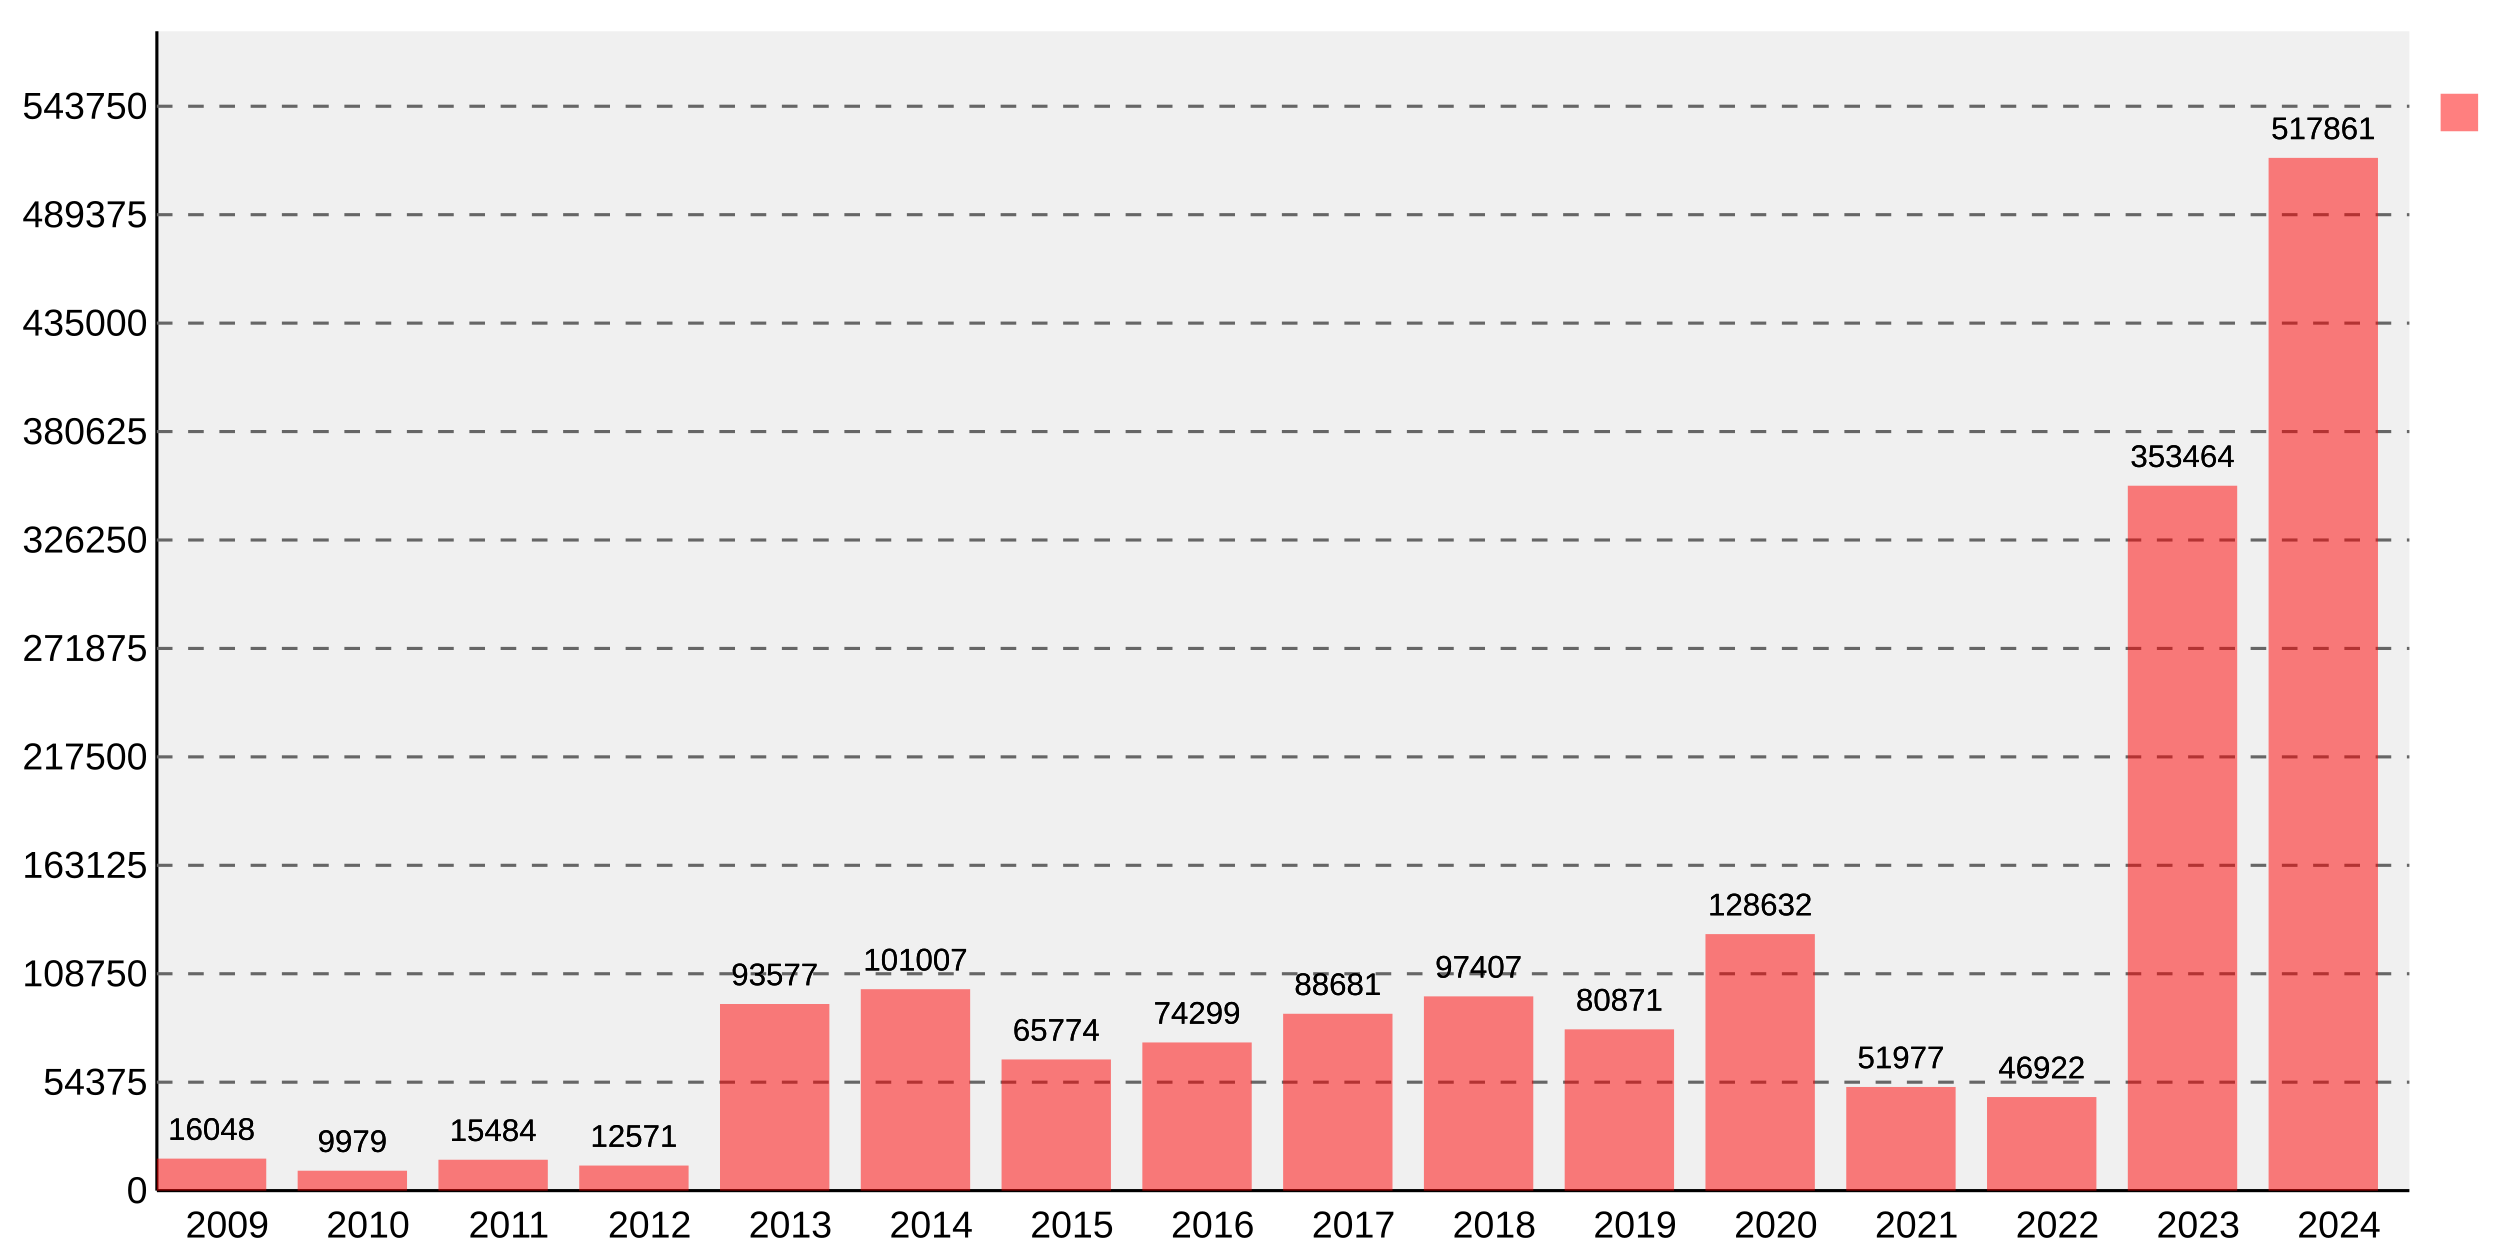
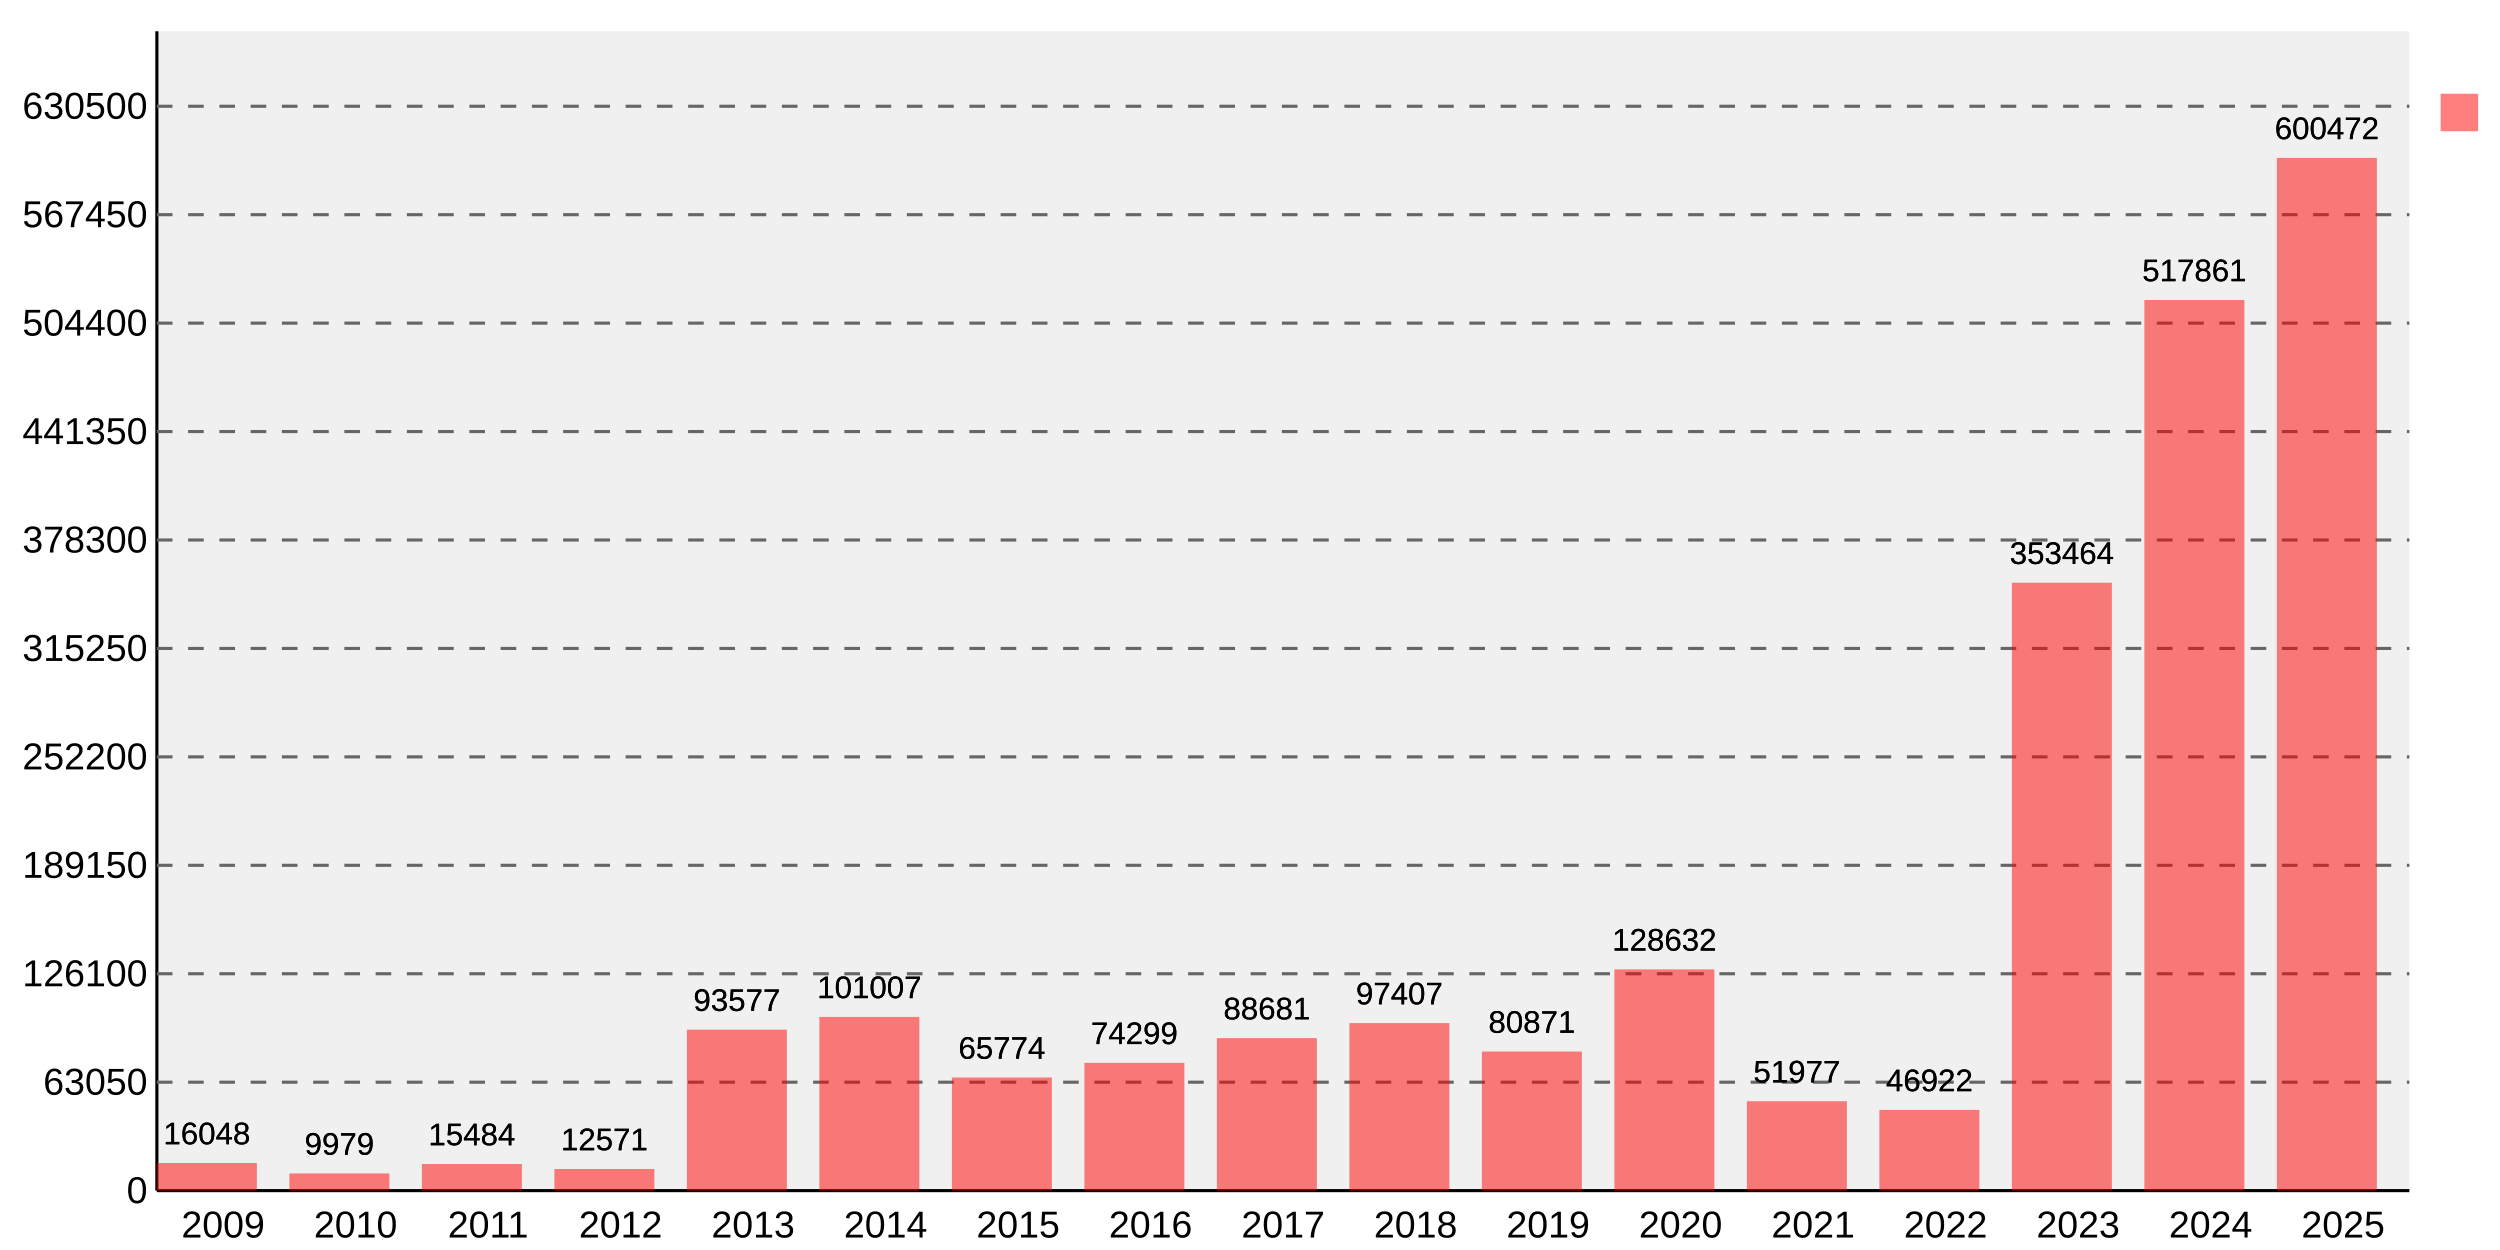
<svg xmlns="http://www.w3.org/2000/svg" viewBox="0 0 800 400">
  <defs>
    <style type="text/css">/*
Base styles for svg.charts.Graph
*/
.svgBackground {
    fill: #fff
    }
.graphBackground {
    fill: #f0f0f0
    }
/* graphs titles */
.mainTitle {
    text-anchor: middle;
    fill: #000;
    font-size: 16px;
    font-family: "Arial", sans-serif;
    font-weight: normal
    }
.subTitle {
    text-anchor: middle;
    fill: #999;
    font-size: 14px;
    font-family: "Arial", sans-serif;
    font-weight: normal
    }
.axis {
    stroke: #000;
    stroke-width: 1px
    }
.guideLines {
    stroke: #666;
    stroke-width: 1px;
    stroke-dasharray: 5, 5
    }
.xAxisLabels {
    text-anchor: middle;
    fill: #000;
    font-size: 12px;
    font-family: "Arial", sans-serif;
    font-weight: normal
    }
.yAxisLabels {
    text-anchor: end;
    fill: #000;
    font-size: 12px;
    font-family: "Arial", sans-serif;
    font-weight: normal
    }
.xAxisTitle {
    text-anchor: middle;
    fill: #f00;
    font-size: 14px;
    font-family: "Arial", sans-serif;
    font-weight: normal
    }
.yAxisTitle {
    fill: #f00;
    text-anchor: middle;
    font-size: 14px;
    font-family: "Arial", sans-serif;
    font-weight: normal
    }
.dataPointLabel {
    fill: #000;
    text-anchor: middle;
    font-size: 10px;
    font-family: "Arial", sans-serif;
    font-weight: normal
    }
.staggerGuideLine {
    fill: none;
    stroke: #000;
    stroke-width: 0.5px
    }
.keyText {
    fill: #000;
    text-anchor: start;
    font-size: 10px;
    font-family: "Arial", sans-serif;
    font-weight: normal
    }
/*
default fill styles for multiple datasets (probably only use a single
dataset on this graph though)
*/
.key1, .fill1 {
    fill: #f00;
    fill-opacity: 0.5;
    stroke: none;
    stroke-width: 0.5px
    }
.key2, .fill2 {
    fill: #00f;
    fill-opacity: 0.5;
    stroke: none;
    stroke-width: 1px
    }
.key3, .fill3 {
    fill: #0f0;
    fill-opacity: 0.5;
    stroke: none;
    stroke-width: 1px
    }
.key4, .fill4 {
    fill: #fc0;
    fill-opacity: 0.5;
    stroke: none;
    stroke-width: 1px
    }
.key5, .fill5 {
    fill: #0cf;
    fill-opacity: 0.5;
    stroke: none;
    stroke-width: 1px
    }
.key6, .fill6 {
    fill: #f0f;
    fill-opacity: 0.5;
    stroke: none;
    stroke-width: 1px
    }
.key7, .fill7 {
    fill: #0ff;
    fill-opacity: 0.5;
    stroke: none;
    stroke-width: 1px
    }
.key8, .fill8 {
    fill: #ff0;
    fill-opacity: 0.5;
    stroke: none;
    stroke-width: 1px
    }
.key9, .fill9 {
    fill: #c66;
    fill-opacity: 0.5;
    stroke: none;
    stroke-width: 1px
    }
.key10, .fill10 {
    fill: #639;
    fill-opacity: 0.5;
    stroke: none;
    stroke-width: 1px
    }
.key11, .fill11 {
    fill: #390;
    fill-opacity: 0.5;
    stroke: none;
    stroke-width: 1px
    }
.key12, .fill12 {
    fill: #96F;
    fill-opacity: 0.5;
    stroke: none;
    stroke-width: 1px
    }</style>
  </defs>
  <rect width="800" height="400" x="0" y="0" class="svgBackground" />
  <g transform="translate (50.2 10)">
    <rect x="0" y="0" width="720.8" height="371" class="graphBackground" />
    <path d="M 0 0 v371" class="axis" id="xAxis" />
    <path d="M 0 371 h720.8" class="axis" id="yAxis" />
-     <text class="xAxisLabels" x="22.525" y="386" style="text-anchor: middle">2009</text>
-     <text class="xAxisLabels" x="67.575" y="386" style="text-anchor: middle">2010</text>
-     <text class="xAxisLabels" x="112.625" y="386" style="text-anchor: middle">2011</text>
-     <text class="xAxisLabels" x="157.675" y="386" style="text-anchor: middle">2012</text>
-     <text class="xAxisLabels" x="202.725" y="386" style="text-anchor: middle">2013</text>
-     <text class="xAxisLabels" x="247.775" y="386" style="text-anchor: middle">2014</text>
-     <text class="xAxisLabels" x="292.825" y="386" style="text-anchor: middle">2015</text>
-     <text class="xAxisLabels" x="337.875" y="386" style="text-anchor: middle">2016</text>
-     <text class="xAxisLabels" x="382.925" y="386" style="text-anchor: middle">2017</text>
-     <text class="xAxisLabels" x="427.975" y="386" style="text-anchor: middle">2018</text>
-     <text class="xAxisLabels" x="473.025" y="386" style="text-anchor: middle">2019</text>
-     <text class="xAxisLabels" x="518.075" y="386" style="text-anchor: middle">2020</text>
-     <text class="xAxisLabels" x="563.125" y="386" style="text-anchor: middle">2021</text>
-     <text class="xAxisLabels" x="608.175" y="386" style="text-anchor: middle">2022</text>
-     <text class="xAxisLabels" x="653.225" y="386" style="text-anchor: middle">2023</text>
-     <text class="xAxisLabels" x="698.275" y="386" style="text-anchor: middle">2024</text>
+     <text class="xAxisLabels" x="21.2" y="386" style="text-anchor: middle">2009</text>
+     <text class="xAxisLabels" x="63.6" y="386" style="text-anchor: middle">2010</text>
+     <text class="xAxisLabels" x="106.0" y="386" style="text-anchor: middle">2011</text>
+     <text class="xAxisLabels" x="148.4" y="386" style="text-anchor: middle">2012</text>
+     <text class="xAxisLabels" x="190.8" y="386" style="text-anchor: middle">2013</text>
+     <text class="xAxisLabels" x="233.2" y="386" style="text-anchor: middle">2014</text>
+     <text class="xAxisLabels" x="275.6" y="386" style="text-anchor: middle">2015</text>
+     <text class="xAxisLabels" x="318.0" y="386" style="text-anchor: middle">2016</text>
+     <text class="xAxisLabels" x="360.4" y="386" style="text-anchor: middle">2017</text>
+     <text class="xAxisLabels" x="402.8" y="386" style="text-anchor: middle">2018</text>
+     <text class="xAxisLabels" x="445.2" y="386" style="text-anchor: middle">2019</text>
+     <text class="xAxisLabels" x="487.6" y="386" style="text-anchor: middle">2020</text>
+     <text class="xAxisLabels" x="530.0" y="386" style="text-anchor: middle">2021</text>
+     <text class="xAxisLabels" x="572.4" y="386" style="text-anchor: middle">2022</text>
+     <text class="xAxisLabels" x="614.8" y="386" style="text-anchor: middle">2023</text>
+     <text class="xAxisLabels" x="657.2" y="386" style="text-anchor: middle">2024</text>
+     <text class="xAxisLabels" x="699.6" y="386" style="text-anchor: middle">2025</text>
    <text class="yAxisLabels" x="-3" y="375.0" style="text-anchor: end">0</text>
-     <text class="yAxisLabels" x="-3" y="340.3" style="text-anchor: end">54375</text>
-     <text class="yAxisLabels" x="-3" y="305.6" style="text-anchor: end">108750</text>
-     <text class="yAxisLabels" x="-3" y="270.9" style="text-anchor: end">163125</text>
-     <text class="yAxisLabels" x="-3" y="236.2" style="text-anchor: end">217500</text>
-     <text class="yAxisLabels" x="-3" y="201.5" style="text-anchor: end">271875</text>
-     <text class="yAxisLabels" x="-3" y="166.8" style="text-anchor: end">326250</text>
-     <text class="yAxisLabels" x="-3" y="132.1" style="text-anchor: end">380625</text>
-     <text class="yAxisLabels" x="-3" y="97.4" style="text-anchor: end">435000</text>
-     <text class="yAxisLabels" x="-3" y="62.7" style="text-anchor: end">489375</text>
-     <text class="yAxisLabels" x="-3" y="28.0" style="text-anchor: end">543750</text>
+     <text class="yAxisLabels" x="-3" y="340.3" style="text-anchor: end">63050</text>
+     <text class="yAxisLabels" x="-3" y="305.6" style="text-anchor: end">126100</text>
+     <text class="yAxisLabels" x="-3" y="270.9" style="text-anchor: end">189150</text>
+     <text class="yAxisLabels" x="-3" y="236.2" style="text-anchor: end">252200</text>
+     <text class="yAxisLabels" x="-3" y="201.5" style="text-anchor: end">315250</text>
+     <text class="yAxisLabels" x="-3" y="166.8" style="text-anchor: end">378300</text>
+     <text class="yAxisLabels" x="-3" y="132.1" style="text-anchor: end">441350</text>
+     <text class="yAxisLabels" x="-3" y="97.4" style="text-anchor: end">504400</text>
+     <text class="yAxisLabels" x="-3" y="62.7" style="text-anchor: end">567450</text>
+     <text class="yAxisLabels" x="-3" y="28.0" style="text-anchor: end">630500</text>
    <path d="M 0 336.3 h720.8" class="guideLines" />
    <path d="M 0 301.6 h720.8" class="guideLines" />
    <path d="M 0 266.9 h720.8" class="guideLines" />
    <path d="M 0 232.2 h720.8" class="guideLines" />
    <path d="M 0 197.5 h720.8" class="guideLines" />
    <path d="M 0 162.8 h720.8" class="guideLines" />
    <path d="M 0 128.1 h720.8" class="guideLines" />
    <path d="M 0 93.4 h720.8" class="guideLines" />
    <path d="M 0 58.7 h720.8" class="guideLines" />
    <path d="M 0 24.0 h720.8" class="guideLines" />
-     <rect x="0.0" y="360.759" width="35.0" height="10.241" class="fill1" />
-     <rect x="45.05" y="364.632" width="35.0" height="6.368" class="fill1" />
-     <rect x="90.1" y="361.119" width="35.0" height="9.881" class="fill1" />
-     <rect x="135.15" y="362.978" width="35.0" height="8.022" class="fill1" />
-     <rect x="180.2" y="311.283" width="35.0" height="59.717" class="fill1" />
-     <rect x="225.25" y="306.541" width="35.0" height="64.459" class="fill1" />
-     <rect x="270.3" y="329.026" width="35.0" height="41.974" class="fill1" />
-     <rect x="315.35" y="323.585" width="35.0" height="47.415" class="fill1" />
-     <rect x="360.4" y="314.407" width="35.0" height="56.593" class="fill1" />
-     <rect x="405.45" y="308.839" width="35.0" height="62.161" class="fill1" />
-     <rect x="450.5" y="319.391" width="35.0" height="51.609" class="fill1" />
-     <rect x="495.55" y="288.912" width="35.0" height="82.088" class="fill1" />
-     <rect x="540.6" y="337.83" width="35.0" height="33.17" class="fill1" />
-     <rect x="585.65" y="341.056" width="35.0" height="29.944" class="fill1" />
-     <rect x="630.7" y="145.433" width="35.0" height="225.567" class="fill1" />
-     <rect x="675.75" y="40.521" width="35.0" height="330.479" class="fill1" />
+     <rect x="0.0" y="362.168" width="32.0" height="8.832" class="fill1" />
+     <rect x="42.4" y="365.508" width="32.0" height="5.492" class="fill1" />
+     <rect x="84.8" y="362.478" width="32.0" height="8.522" class="fill1" />
+     <rect x="127.2" y="364.081" width="32.0" height="6.919" class="fill1" />
+     <rect x="169.6" y="319.499" width="32.0" height="51.501" class="fill1" />
+     <rect x="212.0" y="315.41" width="32.0" height="55.59" class="fill1" />
+     <rect x="254.4" y="334.801" width="32.0" height="36.199" class="fill1" />
+     <rect x="296.8" y="330.109" width="32.0" height="40.891" class="fill1" />
+     <rect x="339.2" y="322.194" width="32.0" height="48.806" class="fill1" />
+     <rect x="381.6" y="317.391" width="32.0" height="53.609" class="fill1" />
+     <rect x="424.0" y="326.492" width="32.0" height="44.508" class="fill1" />
+     <rect x="466.4" y="300.206" width="32.0" height="70.794" class="fill1" />
+     <rect x="508.8" y="342.394" width="32.0" height="28.606" class="fill1" />
+     <rect x="551.2" y="345.176" width="32.0" height="25.824" class="fill1" />
+     <rect x="593.6" y="176.469" width="32.0" height="194.531" class="fill1" />
+     <rect x="636.0" y="85.992" width="32.0" height="285.008" class="fill1" />
+     <rect x="678.4" y="40.526" width="32.0" height="330.474" class="fill1" />
    <g>
-       <text x="17.5" y="354.759" class="dataPointLabel" style="None stroke: #fff; stroke-width: 2;">16048</text>
-       <text x="17.5" y="354.759" class="dataPointLabel">16048</text>
-       <text x="62.55" y="358.632" class="dataPointLabel" style="None stroke: #fff; stroke-width: 2;">9979</text>
-       <text x="62.55" y="358.632" class="dataPointLabel">9979</text>
-       <text x="107.6" y="355.119" class="dataPointLabel" style="None stroke: #fff; stroke-width: 2;">15484</text>
-       <text x="107.6" y="355.119" class="dataPointLabel">15484</text>
-       <text x="152.65" y="356.978" class="dataPointLabel" style="None stroke: #fff; stroke-width: 2;">12571</text>
-       <text x="152.65" y="356.978" class="dataPointLabel">12571</text>
-       <text x="197.7" y="305.283" class="dataPointLabel" style="None stroke: #fff; stroke-width: 2;">93577</text>
-       <text x="197.7" y="305.283" class="dataPointLabel">93577</text>
-       <text x="242.75" y="300.541" class="dataPointLabel" style="None stroke: #fff; stroke-width: 2;">101007</text>
-       <text x="242.75" y="300.541" class="dataPointLabel">101007</text>
-       <text x="287.8" y="323.026" class="dataPointLabel" style="None stroke: #fff; stroke-width: 2;">65774</text>
-       <text x="287.8" y="323.026" class="dataPointLabel">65774</text>
-       <text x="332.85" y="317.585" class="dataPointLabel" style="None stroke: #fff; stroke-width: 2;">74299</text>
-       <text x="332.85" y="317.585" class="dataPointLabel">74299</text>
-       <text x="377.9" y="308.407" class="dataPointLabel" style="None stroke: #fff; stroke-width: 2;">88681</text>
-       <text x="377.9" y="308.407" class="dataPointLabel">88681</text>
-       <text x="422.95" y="302.839" class="dataPointLabel" style="None stroke: #fff; stroke-width: 2;">97407</text>
-       <text x="422.95" y="302.839" class="dataPointLabel">97407</text>
-       <text x="468.0" y="313.391" class="dataPointLabel" style="None stroke: #fff; stroke-width: 2;">80871</text>
-       <text x="468.0" y="313.391" class="dataPointLabel">80871</text>
-       <text x="513.05" y="282.912" class="dataPointLabel" style="None stroke: #fff; stroke-width: 2;">128632</text>
-       <text x="513.05" y="282.912" class="dataPointLabel">128632</text>
-       <text x="558.1" y="331.83" class="dataPointLabel" style="None stroke: #fff; stroke-width: 2;">51977</text>
-       <text x="558.1" y="331.83" class="dataPointLabel">51977</text>
-       <text x="603.15" y="335.056" class="dataPointLabel" style="None stroke: #fff; stroke-width: 2;">46922</text>
-       <text x="603.15" y="335.056" class="dataPointLabel">46922</text>
-       <text x="648.2" y="139.433" class="dataPointLabel" style="None stroke: #fff; stroke-width: 2;">353464</text>
-       <text x="648.2" y="139.433" class="dataPointLabel">353464</text>
-       <text x="693.25" y="34.521" class="dataPointLabel" style="None stroke: #fff; stroke-width: 2;">517861</text>
-       <text x="693.25" y="34.521" class="dataPointLabel">517861</text>
+       <text x="16.0" y="356.168" class="dataPointLabel" style="None stroke: #fff; stroke-width: 2;">16048</text>
+       <text x="16.0" y="356.168" class="dataPointLabel">16048</text>
+       <text x="58.4" y="359.508" class="dataPointLabel" style="None stroke: #fff; stroke-width: 2;">9979</text>
+       <text x="58.4" y="359.508" class="dataPointLabel">9979</text>
+       <text x="100.8" y="356.478" class="dataPointLabel" style="None stroke: #fff; stroke-width: 2;">15484</text>
+       <text x="100.8" y="356.478" class="dataPointLabel">15484</text>
+       <text x="143.2" y="358.081" class="dataPointLabel" style="None stroke: #fff; stroke-width: 2;">12571</text>
+       <text x="143.2" y="358.081" class="dataPointLabel">12571</text>
+       <text x="185.6" y="313.499" class="dataPointLabel" style="None stroke: #fff; stroke-width: 2;">93577</text>
+       <text x="185.6" y="313.499" class="dataPointLabel">93577</text>
+       <text x="228.0" y="309.41" class="dataPointLabel" style="None stroke: #fff; stroke-width: 2;">101007</text>
+       <text x="228.0" y="309.41" class="dataPointLabel">101007</text>
+       <text x="270.4" y="328.801" class="dataPointLabel" style="None stroke: #fff; stroke-width: 2;">65774</text>
+       <text x="270.4" y="328.801" class="dataPointLabel">65774</text>
+       <text x="312.8" y="324.109" class="dataPointLabel" style="None stroke: #fff; stroke-width: 2;">74299</text>
+       <text x="312.8" y="324.109" class="dataPointLabel">74299</text>
+       <text x="355.2" y="316.194" class="dataPointLabel" style="None stroke: #fff; stroke-width: 2;">88681</text>
+       <text x="355.2" y="316.194" class="dataPointLabel">88681</text>
+       <text x="397.6" y="311.391" class="dataPointLabel" style="None stroke: #fff; stroke-width: 2;">97407</text>
+       <text x="397.6" y="311.391" class="dataPointLabel">97407</text>
+       <text x="440.0" y="320.492" class="dataPointLabel" style="None stroke: #fff; stroke-width: 2;">80871</text>
+       <text x="440.0" y="320.492" class="dataPointLabel">80871</text>
+       <text x="482.4" y="294.206" class="dataPointLabel" style="None stroke: #fff; stroke-width: 2;">128632</text>
+       <text x="482.4" y="294.206" class="dataPointLabel">128632</text>
+       <text x="524.8" y="336.394" class="dataPointLabel" style="None stroke: #fff; stroke-width: 2;">51977</text>
+       <text x="524.8" y="336.394" class="dataPointLabel">51977</text>
+       <text x="567.2" y="339.176" class="dataPointLabel" style="None stroke: #fff; stroke-width: 2;">46922</text>
+       <text x="567.2" y="339.176" class="dataPointLabel">46922</text>
+       <text x="609.6" y="170.469" class="dataPointLabel" style="None stroke: #fff; stroke-width: 2;">353464</text>
+       <text x="609.6" y="170.469" class="dataPointLabel">353464</text>
+       <text x="652.0" y="79.992" class="dataPointLabel" style="None stroke: #fff; stroke-width: 2;">517861</text>
+       <text x="652.0" y="79.992" class="dataPointLabel">517861</text>
+       <text x="694.4" y="34.526" class="dataPointLabel" style="None stroke: #fff; stroke-width: 2;">600472</text>
+       <text x="694.4" y="34.526" class="dataPointLabel">600472</text>
    </g>
  </g>
  <g transform="translate(781 30)">
    <rect x="0" y="0" width="12" height="12" class="key1" />
    <text x="17" y="12" class="keyText" />
  </g>
</svg>
